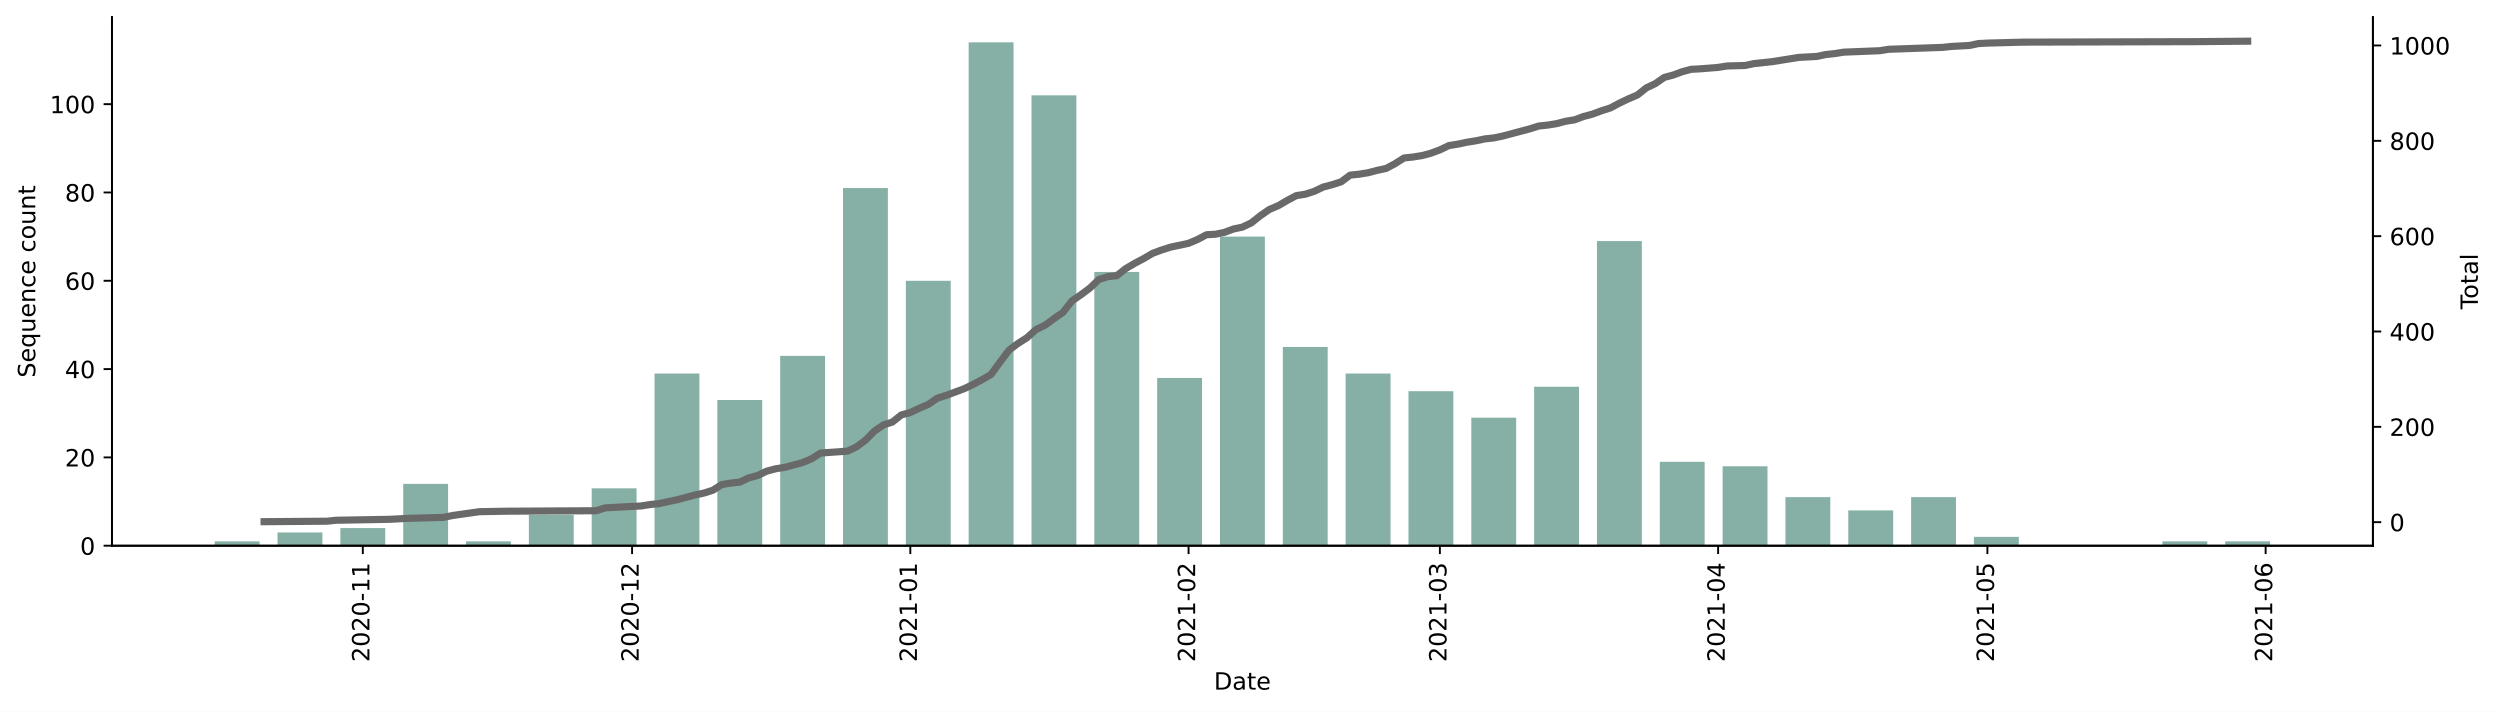
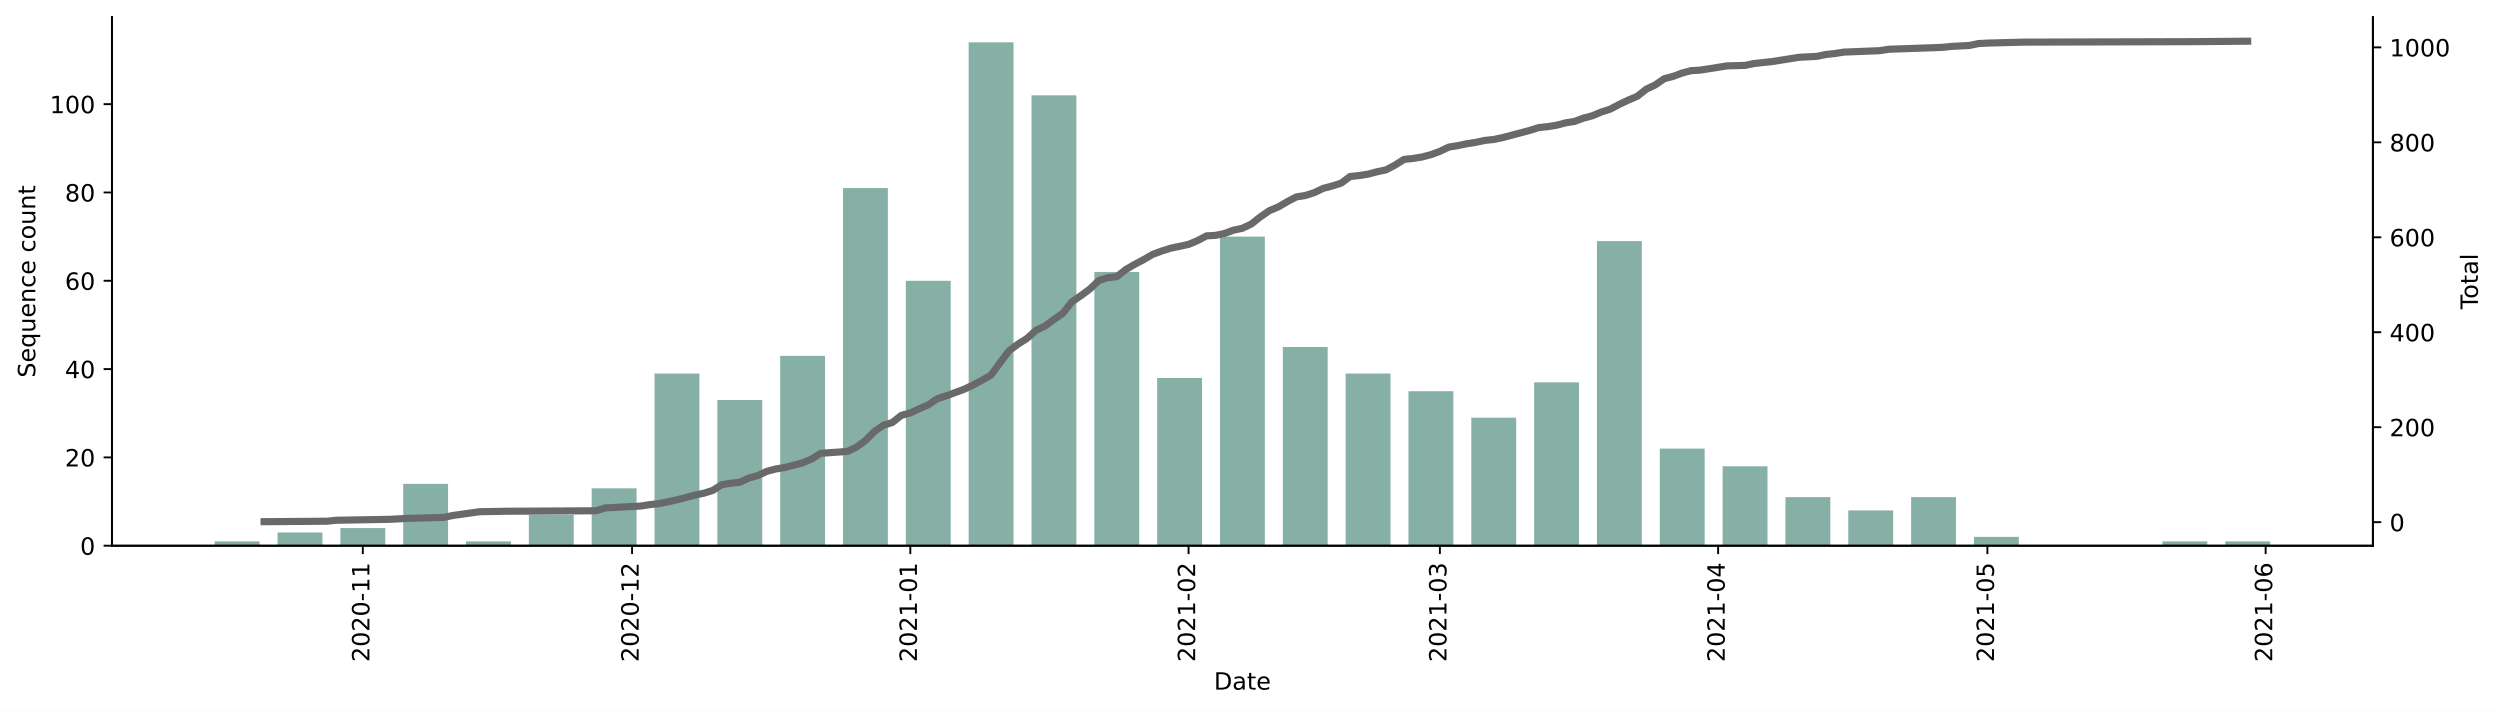
<svg xmlns="http://www.w3.org/2000/svg" xmlns:xlink="http://www.w3.org/1999/xlink" height="298.621pt" version="1.1" viewBox="0 0 1048.894 298.621" width="1048.894pt">
  <defs>
    <style type="text/css">*{stroke-linecap:butt;stroke-linejoin:round;}</style>
  </defs>
  <g id="figure_1">
    <g id="patch_1">
      <path d="M 0 298.621  L 1048.894 298.621  L 1048.894 0  L 0 0  z " style="fill:#ffffff;" />
    </g>
    <g id="axes_1">
      <g id="patch_2">
        <path d="M 46.966 228.96  L 995.566 228.96  L 995.566 7.2  L 46.966 7.2  z " style="fill:#ffffff;" />
      </g>
      <g id="patch_3">
-         <path clip-path="url(#pd1ccf26ae2)" d="M 90.084 228.96  L 108.913 228.96  L 108.913 227.107  L 90.084 227.107  z " style="fill:#86b0a6;" />
+         <path clip-path="url(#pa700c8e353)" d="M 90.084 228.96  L 108.913 228.96  L 108.913 227.107  L 90.084 227.107  z " style="fill:#86b0a6;" />
      </g>
      <g id="patch_4">
-         <path clip-path="url(#pd1ccf26ae2)" d="M 116.444 228.96  L 135.273 228.96  L 135.273 223.402  L 116.444 223.402  z " style="fill:#86b0a6;" />
+         <path clip-path="url(#pa700c8e353)" d="M 116.444 228.96  L 135.273 228.96  L 135.273 223.402  L 116.444 223.402  z " style="fill:#86b0a6;" />
      </g>
      <g id="patch_5">
-         <path clip-path="url(#pd1ccf26ae2)" d="M 142.805 228.96  L 161.634 228.96  L 161.634 221.549  L 142.805 221.549  z " style="fill:#86b0a6;" />
+         <path clip-path="url(#pa700c8e353)" d="M 142.805 228.96  L 161.634 228.96  L 161.634 221.549  L 142.805 221.549  z " style="fill:#86b0a6;" />
      </g>
      <g id="patch_6">
-         <path clip-path="url(#pd1ccf26ae2)" d="M 169.165 228.96  L 187.994 228.96  L 187.994 203.023  L 169.165 203.023  z " style="fill:#86b0a6;" />
+         <path clip-path="url(#pa700c8e353)" d="M 169.165 228.96  L 187.994 228.96  L 187.994 203.023  L 169.165 203.023  z " style="fill:#86b0a6;" />
      </g>
      <g id="patch_7">
-         <path clip-path="url(#pd1ccf26ae2)" d="M 195.526 228.96  L 214.355 228.96  L 214.355 227.107  L 195.526 227.107  z " style="fill:#86b0a6;" />
+         <path clip-path="url(#pa700c8e353)" d="M 195.526 228.96  L 214.355 228.96  L 214.355 227.107  L 195.526 227.107  z " style="fill:#86b0a6;" />
      </g>
      <g id="patch_8">
-         <path clip-path="url(#pd1ccf26ae2)" d="M 221.886 228.96  L 240.715 228.96  L 240.715 215.992  L 221.886 215.992  z " style="fill:#86b0a6;" />
+         <path clip-path="url(#pa700c8e353)" d="M 221.886 228.96  L 240.715 228.96  L 240.715 215.992  L 221.886 215.992  z " style="fill:#86b0a6;" />
      </g>
      <g id="patch_9">
-         <path clip-path="url(#pd1ccf26ae2)" d="M 248.247 228.96  L 267.075 228.96  L 267.075 204.876  L 248.247 204.876  z " style="fill:#86b0a6;" />
+         <path clip-path="url(#pa700c8e353)" d="M 248.247 228.96  L 267.075 228.96  L 267.075 204.876  L 248.247 204.876  z " style="fill:#86b0a6;" />
      </g>
      <g id="patch_10">
-         <path clip-path="url(#pd1ccf26ae2)" d="M 274.607 228.96  L 293.436 228.96  L 293.436 156.707  L 274.607 156.707  z " style="fill:#86b0a6;" />
+         <path clip-path="url(#pa700c8e353)" d="M 274.607 228.96  L 293.436 228.96  L 293.436 156.707  L 274.607 156.707  z " style="fill:#86b0a6;" />
      </g>
      <g id="patch_11">
-         <path clip-path="url(#pd1ccf26ae2)" d="M 300.967 228.96  L 319.796 228.96  L 319.796 167.823  L 300.967 167.823  z " style="fill:#86b0a6;" />
+         <path clip-path="url(#pa700c8e353)" d="M 300.967 228.96  L 319.796 228.96  L 319.796 167.823  L 300.967 167.823  z " style="fill:#86b0a6;" />
      </g>
      <g id="patch_12">
-         <path clip-path="url(#pd1ccf26ae2)" d="M 327.328 228.96  L 346.157 228.96  L 346.157 149.297  L 327.328 149.297  z " style="fill:#86b0a6;" />
+         <path clip-path="url(#pa700c8e353)" d="M 327.328 228.96  L 346.157 228.96  L 346.157 149.297  L 327.328 149.297  z " style="fill:#86b0a6;" />
      </g>
      <g id="patch_13">
-         <path clip-path="url(#pd1ccf26ae2)" d="M 353.688 228.96  L 372.517 228.96  L 372.517 78.897  L 353.688 78.897  z " style="fill:#86b0a6;" />
+         <path clip-path="url(#pa700c8e353)" d="M 353.688 228.96  L 372.517 228.96  L 372.517 78.897  L 353.688 78.897  z " style="fill:#86b0a6;" />
      </g>
      <g id="patch_14">
-         <path clip-path="url(#pd1ccf26ae2)" d="M 380.049 228.96  L 398.878 228.96  L 398.878 117.802  L 380.049 117.802  z " style="fill:#86b0a6;" />
+         <path clip-path="url(#pa700c8e353)" d="M 380.049 228.96  L 398.878 228.96  L 398.878 117.802  L 380.049 117.802  z " style="fill:#86b0a6;" />
      </g>
      <g id="patch_15">
-         <path clip-path="url(#pd1ccf26ae2)" d="M 406.409 228.96  L 425.238 228.96  L 425.238 17.76  L 406.409 17.76  z " style="fill:#86b0a6;" />
+         <path clip-path="url(#pa700c8e353)" d="M 406.409 228.96  L 425.238 228.96  L 425.238 17.76  L 406.409 17.76  z " style="fill:#86b0a6;" />
      </g>
      <g id="patch_16">
-         <path clip-path="url(#pd1ccf26ae2)" d="M 432.77 228.96  L 451.599 228.96  L 451.599 39.992  L 432.77 39.992  z " style="fill:#86b0a6;" />
+         <path clip-path="url(#pa700c8e353)" d="M 432.77 228.96  L 451.599 228.96  L 451.599 39.992  L 432.77 39.992  z " style="fill:#86b0a6;" />
      </g>
      <g id="patch_17">
-         <path clip-path="url(#pd1ccf26ae2)" d="M 459.13 228.96  L 477.959 228.96  L 477.959 114.097  L 459.13 114.097  z " style="fill:#86b0a6;" />
+         <path clip-path="url(#pa700c8e353)" d="M 459.13 228.96  L 477.959 228.96  L 477.959 114.097  L 459.13 114.097  z " style="fill:#86b0a6;" />
      </g>
      <g id="patch_18">
-         <path clip-path="url(#pd1ccf26ae2)" d="M 485.491 228.96  L 504.32 228.96  L 504.32 158.56  L 485.491 158.56  z " style="fill:#86b0a6;" />
+         <path clip-path="url(#pa700c8e353)" d="M 485.491 228.96  L 504.32 228.96  L 504.32 158.56  L 485.491 158.56  z " style="fill:#86b0a6;" />
      </g>
      <g id="patch_19">
-         <path clip-path="url(#pd1ccf26ae2)" d="M 511.851 228.96  L 530.68 228.96  L 530.68 99.276  L 511.851 99.276  z " style="fill:#86b0a6;" />
+         <path clip-path="url(#pa700c8e353)" d="M 511.851 228.96  L 530.68 228.96  L 530.68 99.276  L 511.851 99.276  z " style="fill:#86b0a6;" />
      </g>
      <g id="patch_20">
-         <path clip-path="url(#pd1ccf26ae2)" d="M 538.212 228.96  L 557.041 228.96  L 557.041 145.592  L 538.212 145.592  z " style="fill:#86b0a6;" />
+         <path clip-path="url(#pa700c8e353)" d="M 538.212 228.96  L 557.041 228.96  L 557.041 145.592  L 538.212 145.592  z " style="fill:#86b0a6;" />
      </g>
      <g id="patch_21">
-         <path clip-path="url(#pd1ccf26ae2)" d="M 564.572 228.96  L 583.401 228.96  L 583.401 156.707  L 564.572 156.707  z " style="fill:#86b0a6;" />
+         <path clip-path="url(#pa700c8e353)" d="M 564.572 228.96  L 583.401 228.96  L 583.401 156.707  L 564.572 156.707  z " style="fill:#86b0a6;" />
      </g>
      <g id="patch_22">
-         <path clip-path="url(#pd1ccf26ae2)" d="M 590.933 228.96  L 609.761 228.96  L 609.761 164.118  L 590.933 164.118  z " style="fill:#86b0a6;" />
+         <path clip-path="url(#pa700c8e353)" d="M 590.933 228.96  L 609.761 228.96  L 609.761 164.118  L 590.933 164.118  z " style="fill:#86b0a6;" />
      </g>
      <g id="patch_23">
-         <path clip-path="url(#pd1ccf26ae2)" d="M 617.293 228.96  L 636.122 228.96  L 636.122 175.234  L 617.293 175.234  z " style="fill:#86b0a6;" />
+         <path clip-path="url(#pa700c8e353)" d="M 617.293 228.96  L 636.122 228.96  L 636.122 175.234  L 617.293 175.234  z " style="fill:#86b0a6;" />
      </g>
      <g id="patch_24">
-         <path clip-path="url(#pd1ccf26ae2)" d="M 643.653 228.96  L 662.482 228.96  L 662.482 162.265  L 643.653 162.265  z " style="fill:#86b0a6;" />
+         <path clip-path="url(#pa700c8e353)" d="M 643.653 228.96  L 662.482 228.96  L 662.482 160.413  L 643.653 160.413  z " style="fill:#86b0a6;" />
      </g>
      <g id="patch_25">
-         <path clip-path="url(#pd1ccf26ae2)" d="M 670.014 228.96  L 688.843 228.96  L 688.843 101.128  L 670.014 101.128  z " style="fill:#86b0a6;" />
+         <path clip-path="url(#pa700c8e353)" d="M 670.014 228.96  L 688.843 228.96  L 688.843 101.128  L 670.014 101.128  z " style="fill:#86b0a6;" />
      </g>
      <g id="patch_26">
-         <path clip-path="url(#pd1ccf26ae2)" d="M 696.374 228.96  L 715.203 228.96  L 715.203 193.76  L 696.374 193.76  z " style="fill:#86b0a6;" />
+         <path clip-path="url(#pa700c8e353)" d="M 696.374 228.96  L 715.203 228.96  L 715.203 188.202  L 696.374 188.202  z " style="fill:#86b0a6;" />
      </g>
      <g id="patch_27">
-         <path clip-path="url(#pd1ccf26ae2)" d="M 722.735 228.96  L 741.564 228.96  L 741.564 195.613  L 722.735 195.613  z " style="fill:#86b0a6;" />
+         <path clip-path="url(#pa700c8e353)" d="M 722.735 228.96  L 741.564 228.96  L 741.564 195.613  L 722.735 195.613  z " style="fill:#86b0a6;" />
      </g>
      <g id="patch_28">
-         <path clip-path="url(#pd1ccf26ae2)" d="M 749.095 228.96  L 767.924 228.96  L 767.924 208.581  L 749.095 208.581  z " style="fill:#86b0a6;" />
+         <path clip-path="url(#pa700c8e353)" d="M 749.095 228.96  L 767.924 228.96  L 767.924 208.581  L 749.095 208.581  z " style="fill:#86b0a6;" />
      </g>
      <g id="patch_29">
-         <path clip-path="url(#pd1ccf26ae2)" d="M 775.456 228.96  L 794.285 228.96  L 794.285 214.139  L 775.456 214.139  z " style="fill:#86b0a6;" />
+         <path clip-path="url(#pa700c8e353)" d="M 775.456 228.96  L 794.285 228.96  L 794.285 214.139  L 775.456 214.139  z " style="fill:#86b0a6;" />
      </g>
      <g id="patch_30">
-         <path clip-path="url(#pd1ccf26ae2)" d="M 801.816 228.96  L 820.645 228.96  L 820.645 208.581  L 801.816 208.581  z " style="fill:#86b0a6;" />
+         <path clip-path="url(#pa700c8e353)" d="M 801.816 228.96  L 820.645 228.96  L 820.645 208.581  L 801.816 208.581  z " style="fill:#86b0a6;" />
      </g>
      <g id="patch_31">
-         <path clip-path="url(#pd1ccf26ae2)" d="M 828.177 228.96  L 847.006 228.96  L 847.006 225.255  L 828.177 225.255  z " style="fill:#86b0a6;" />
+         <path clip-path="url(#pa700c8e353)" d="M 828.177 228.96  L 847.006 228.96  L 847.006 225.255  L 828.177 225.255  z " style="fill:#86b0a6;" />
      </g>
      <g id="patch_32">
-         <path clip-path="url(#pd1ccf26ae2)" d="M 907.258 228.96  L 926.087 228.96  L 926.087 227.107  L 907.258 227.107  z " style="fill:#86b0a6;" />
+         <path clip-path="url(#pa700c8e353)" d="M 907.258 228.96  L 926.087 228.96  L 926.087 227.107  L 907.258 227.107  z " style="fill:#86b0a6;" />
      </g>
      <g id="patch_33">
-         <path clip-path="url(#pd1ccf26ae2)" d="M 933.619 228.96  L 952.447 228.96  L 952.447 227.107  L 933.619 227.107  z " style="fill:#86b0a6;" />
+         <path clip-path="url(#pa700c8e353)" d="M 933.619 228.96  L 952.447 228.96  L 952.447 227.107  L 933.619 227.107  z " style="fill:#86b0a6;" />
      </g>
      <g id="matplotlib.axis_1">
        <g id="xtick_1">
          <g id="line2d_1">
            <defs>
-               <path d="M 0 0  L 0 3.5  " id="m8d4bf456c2" style="stroke:#000000;stroke-width:0.8;" />
+               <path d="M 0 0  L 0 3.5  " id="mdb3104e8df" style="stroke:#000000;stroke-width:0.8;" />
            </defs>
            <g>
-               <use style="stroke:#000000;stroke-width:0.8;" x="152.219" xlink:href="#m8d4bf456c2" y="228.96" />
+               <use style="stroke:#000000;stroke-width:0.8;" x="152.219" xlink:href="#mdb3104e8df" y="228.96" />
            </g>
          </g>
          <g id="text_1">
            <g transform="translate(154.9786 277.7428)rotate(-90)scale(0.1 -0.1)">
              <defs>
                <path d="M 19.188 8.297  L 53.609 8.297  L 53.609 0  L 7.328 0  L 7.328 8.297  Q 12.938 14.109 22.625 23.891  Q 32.328 33.688 34.812 36.531  Q 39.547 41.844 41.422 45.531  Q 43.312 49.219 43.312 52.781  Q 43.312 58.594 39.234 62.25  Q 35.156 65.922 28.609 65.922  Q 23.969 65.922 18.812 64.312  Q 13.672 62.703 7.812 59.422  L 7.812 69.391  Q 13.766 71.781 18.938 73  Q 24.125 74.219 28.422 74.219  Q 39.75 74.219 46.484 68.547  Q 53.219 62.891 53.219 53.422  Q 53.219 48.922 51.531 44.891  Q 49.859 40.875 45.406 35.406  Q 44.188 33.984 37.641 27.219  Q 31.109 20.453 19.188 8.297  z " id="DejaVuSans-50" />
                <path d="M 31.781 66.406  Q 24.172 66.406 20.328 58.906  Q 16.5 51.422 16.5 36.375  Q 16.5 21.391 20.328 13.891  Q 24.172 6.391 31.781 6.391  Q 39.453 6.391 43.281 13.891  Q 47.125 21.391 47.125 36.375  Q 47.125 51.422 43.281 58.906  Q 39.453 66.406 31.781 66.406  z M 31.781 74.219  Q 44.047 74.219 50.516 64.516  Q 56.984 54.828 56.984 36.375  Q 56.984 17.969 50.516 8.266  Q 44.047 -1.422 31.781 -1.422  Q 19.531 -1.422 13.062 8.266  Q 6.594 17.969 6.594 36.375  Q 6.594 54.828 13.062 64.516  Q 19.531 74.219 31.781 74.219  z " id="DejaVuSans-48" />
                <path d="M 4.891 31.391  L 31.203 31.391  L 31.203 23.391  L 4.891 23.391  z " id="DejaVuSans-45" />
                <path d="M 12.406 8.297  L 28.516 8.297  L 28.516 63.922  L 10.984 60.406  L 10.984 69.391  L 28.422 72.906  L 38.281 72.906  L 38.281 8.297  L 54.391 8.297  L 54.391 0  L 12.406 0  z " id="DejaVuSans-49" />
              </defs>
              <use xlink:href="#DejaVuSans-50" />
              <use x="63.623" xlink:href="#DejaVuSans-48" />
              <use x="127.246" xlink:href="#DejaVuSans-50" />
              <use x="190.869" xlink:href="#DejaVuSans-48" />
              <use x="254.492" xlink:href="#DejaVuSans-45" />
              <use x="290.576" xlink:href="#DejaVuSans-49" />
              <use x="354.199" xlink:href="#DejaVuSans-49" />
            </g>
          </g>
        </g>
        <g id="xtick_2">
          <g id="line2d_2">
            <g>
-               <use style="stroke:#000000;stroke-width:0.8;" x="265.193" xlink:href="#m8d4bf456c2" y="228.96" />
+               <use style="stroke:#000000;stroke-width:0.8;" x="265.193" xlink:href="#mdb3104e8df" y="228.96" />
            </g>
          </g>
          <g id="text_2">
            <g transform="translate(267.952 277.7428)rotate(-90)scale(0.1 -0.1)">
              <use xlink:href="#DejaVuSans-50" />
              <use x="63.623" xlink:href="#DejaVuSans-48" />
              <use x="127.246" xlink:href="#DejaVuSans-50" />
              <use x="190.869" xlink:href="#DejaVuSans-48" />
              <use x="254.492" xlink:href="#DejaVuSans-45" />
              <use x="290.576" xlink:href="#DejaVuSans-49" />
              <use x="354.199" xlink:href="#DejaVuSans-50" />
            </g>
          </g>
        </g>
        <g id="xtick_3">
          <g id="line2d_3">
            <g>
-               <use style="stroke:#000000;stroke-width:0.8;" x="381.932" xlink:href="#m8d4bf456c2" y="228.96" />
+               <use style="stroke:#000000;stroke-width:0.8;" x="381.932" xlink:href="#mdb3104e8df" y="228.96" />
            </g>
          </g>
          <g id="text_3">
            <g transform="translate(384.6911 277.7428)rotate(-90)scale(0.1 -0.1)">
              <use xlink:href="#DejaVuSans-50" />
              <use x="63.623" xlink:href="#DejaVuSans-48" />
              <use x="127.246" xlink:href="#DejaVuSans-50" />
              <use x="190.869" xlink:href="#DejaVuSans-49" />
              <use x="254.492" xlink:href="#DejaVuSans-45" />
              <use x="290.576" xlink:href="#DejaVuSans-48" />
              <use x="354.199" xlink:href="#DejaVuSans-49" />
            </g>
          </g>
        </g>
        <g id="xtick_4">
          <g id="line2d_4">
            <g>
-               <use style="stroke:#000000;stroke-width:0.8;" x="498.671" xlink:href="#m8d4bf456c2" y="228.96" />
+               <use style="stroke:#000000;stroke-width:0.8;" x="498.671" xlink:href="#mdb3104e8df" y="228.96" />
            </g>
          </g>
          <g id="text_4">
            <g transform="translate(501.4303 277.7428)rotate(-90)scale(0.1 -0.1)">
              <use xlink:href="#DejaVuSans-50" />
              <use x="63.623" xlink:href="#DejaVuSans-48" />
              <use x="127.246" xlink:href="#DejaVuSans-50" />
              <use x="190.869" xlink:href="#DejaVuSans-49" />
              <use x="254.492" xlink:href="#DejaVuSans-45" />
              <use x="290.576" xlink:href="#DejaVuSans-48" />
              <use x="354.199" xlink:href="#DejaVuSans-50" />
            </g>
          </g>
        </g>
        <g id="xtick_5">
          <g id="line2d_5">
            <g>
-               <use style="stroke:#000000;stroke-width:0.8;" x="604.113" xlink:href="#m8d4bf456c2" y="228.96" />
+               <use style="stroke:#000000;stroke-width:0.8;" x="604.113" xlink:href="#mdb3104e8df" y="228.96" />
            </g>
          </g>
          <g id="text_5">
            <g transform="translate(606.8722 277.7428)rotate(-90)scale(0.1 -0.1)">
              <defs>
                <path d="M 40.578 39.312  Q 47.656 37.797 51.625 33  Q 55.609 28.219 55.609 21.188  Q 55.609 10.406 48.188 4.484  Q 40.766 -1.422 27.094 -1.422  Q 22.516 -1.422 17.656 -0.516  Q 12.797 0.391 7.625 2.203  L 7.625 11.719  Q 11.719 9.328 16.594 8.109  Q 21.484 6.891 26.812 6.891  Q 36.078 6.891 40.938 10.547  Q 45.797 14.203 45.797 21.188  Q 45.797 27.641 41.281 31.266  Q 36.766 34.906 28.719 34.906  L 20.219 34.906  L 20.219 43.016  L 29.109 43.016  Q 36.375 43.016 40.234 45.922  Q 44.094 48.828 44.094 54.297  Q 44.094 59.906 40.109 62.906  Q 36.141 65.922 28.719 65.922  Q 24.656 65.922 20.016 65.031  Q 15.375 64.156 9.812 62.312  L 9.812 71.094  Q 15.438 72.656 20.344 73.438  Q 25.25 74.219 29.594 74.219  Q 40.828 74.219 47.359 69.109  Q 53.906 64.016 53.906 55.328  Q 53.906 49.266 50.438 45.094  Q 46.969 40.922 40.578 39.312  z " id="DejaVuSans-51" />
              </defs>
              <use xlink:href="#DejaVuSans-50" />
              <use x="63.623" xlink:href="#DejaVuSans-48" />
              <use x="127.246" xlink:href="#DejaVuSans-50" />
              <use x="190.869" xlink:href="#DejaVuSans-49" />
              <use x="254.492" xlink:href="#DejaVuSans-45" />
              <use x="290.576" xlink:href="#DejaVuSans-48" />
              <use x="354.199" xlink:href="#DejaVuSans-51" />
            </g>
          </g>
        </g>
        <g id="xtick_6">
          <g id="line2d_6">
            <g>
-               <use style="stroke:#000000;stroke-width:0.8;" x="720.852" xlink:href="#m8d4bf456c2" y="228.96" />
+               <use style="stroke:#000000;stroke-width:0.8;" x="720.852" xlink:href="#mdb3104e8df" y="228.96" />
            </g>
          </g>
          <g id="text_6">
            <g transform="translate(723.6113 277.7428)rotate(-90)scale(0.1 -0.1)">
              <defs>
                <path d="M 37.797 64.312  L 12.891 25.391  L 37.797 25.391  z M 35.203 72.906  L 47.609 72.906  L 47.609 25.391  L 58.016 25.391  L 58.016 17.188  L 47.609 17.188  L 47.609 0  L 37.797 0  L 37.797 17.188  L 4.891 17.188  L 4.891 26.703  z " id="DejaVuSans-52" />
              </defs>
              <use xlink:href="#DejaVuSans-50" />
              <use x="63.623" xlink:href="#DejaVuSans-48" />
              <use x="127.246" xlink:href="#DejaVuSans-50" />
              <use x="190.869" xlink:href="#DejaVuSans-49" />
              <use x="254.492" xlink:href="#DejaVuSans-45" />
              <use x="290.576" xlink:href="#DejaVuSans-48" />
              <use x="354.199" xlink:href="#DejaVuSans-52" />
            </g>
          </g>
        </g>
        <g id="xtick_7">
          <g id="line2d_7">
            <g>
-               <use style="stroke:#000000;stroke-width:0.8;" x="833.825" xlink:href="#m8d4bf456c2" y="228.96" />
+               <use style="stroke:#000000;stroke-width:0.8;" x="833.825" xlink:href="#mdb3104e8df" y="228.96" />
            </g>
          </g>
          <g id="text_7">
            <g transform="translate(836.5847 277.7428)rotate(-90)scale(0.1 -0.1)">
              <defs>
                <path d="M 10.797 72.906  L 49.516 72.906  L 49.516 64.594  L 19.828 64.594  L 19.828 46.734  Q 21.969 47.469 24.109 47.828  Q 26.266 48.188 28.422 48.188  Q 40.625 48.188 47.75 41.5  Q 54.891 34.812 54.891 23.391  Q 54.891 11.625 47.562 5.094  Q 40.234 -1.422 26.906 -1.422  Q 22.312 -1.422 17.547 -0.641  Q 12.797 0.141 7.719 1.703  L 7.719 11.625  Q 12.109 9.234 16.797 8.062  Q 21.484 6.891 26.703 6.891  Q 35.156 6.891 40.078 11.328  Q 45.016 15.766 45.016 23.391  Q 45.016 31 40.078 35.438  Q 35.156 39.891 26.703 39.891  Q 22.75 39.891 18.812 39.016  Q 14.891 38.141 10.797 36.281  z " id="DejaVuSans-53" />
              </defs>
              <use xlink:href="#DejaVuSans-50" />
              <use x="63.623" xlink:href="#DejaVuSans-48" />
              <use x="127.246" xlink:href="#DejaVuSans-50" />
              <use x="190.869" xlink:href="#DejaVuSans-49" />
              <use x="254.492" xlink:href="#DejaVuSans-45" />
              <use x="290.576" xlink:href="#DejaVuSans-48" />
              <use x="354.199" xlink:href="#DejaVuSans-53" />
            </g>
          </g>
        </g>
        <g id="xtick_8">
          <g id="line2d_8">
            <g>
-               <use style="stroke:#000000;stroke-width:0.8;" x="950.565" xlink:href="#m8d4bf456c2" y="228.96" />
+               <use style="stroke:#000000;stroke-width:0.8;" x="950.565" xlink:href="#mdb3104e8df" y="228.96" />
            </g>
          </g>
          <g id="text_8">
            <g transform="translate(953.3239 277.7428)rotate(-90)scale(0.1 -0.1)">
              <defs>
                <path d="M 33.016 40.375  Q 26.375 40.375 22.484 35.828  Q 18.609 31.297 18.609 23.391  Q 18.609 15.531 22.484 10.953  Q 26.375 6.391 33.016 6.391  Q 39.656 6.391 43.531 10.953  Q 47.406 15.531 47.406 23.391  Q 47.406 31.297 43.531 35.828  Q 39.656 40.375 33.016 40.375  z M 52.594 71.297  L 52.594 62.312  Q 48.875 64.062 45.094 64.984  Q 41.312 65.922 37.594 65.922  Q 27.828 65.922 22.672 59.328  Q 17.531 52.734 16.797 39.406  Q 19.672 43.656 24.016 45.922  Q 28.375 48.188 33.594 48.188  Q 44.578 48.188 50.953 41.516  Q 57.328 34.859 57.328 23.391  Q 57.328 12.156 50.688 5.359  Q 44.047 -1.422 33.016 -1.422  Q 20.359 -1.422 13.672 8.266  Q 6.984 17.969 6.984 36.375  Q 6.984 53.656 15.188 63.938  Q 23.391 74.219 37.203 74.219  Q 40.922 74.219 44.703 73.484  Q 48.484 72.75 52.594 71.297  z " id="DejaVuSans-54" />
              </defs>
              <use xlink:href="#DejaVuSans-50" />
              <use x="63.623" xlink:href="#DejaVuSans-48" />
              <use x="127.246" xlink:href="#DejaVuSans-50" />
              <use x="190.869" xlink:href="#DejaVuSans-49" />
              <use x="254.492" xlink:href="#DejaVuSans-45" />
              <use x="290.576" xlink:href="#DejaVuSans-48" />
              <use x="354.199" xlink:href="#DejaVuSans-54" />
            </g>
          </g>
        </g>
        <g id="text_9">
          <g transform="translate(509.3148 289.3413)scale(0.1 -0.1)">
            <defs>
              <path d="M 19.672 64.797  L 19.672 8.109  L 31.594 8.109  Q 46.688 8.109 53.688 14.938  Q 60.688 21.781 60.688 36.531  Q 60.688 51.172 53.688 57.984  Q 46.688 64.797 31.594 64.797  z M 9.812 72.906  L 30.078 72.906  Q 51.266 72.906 61.172 64.094  Q 71.094 55.281 71.094 36.531  Q 71.094 17.672 61.125 8.828  Q 51.172 0 30.078 0  L 9.812 0  z " id="DejaVuSans-68" />
              <path d="M 34.281 27.484  Q 23.391 27.484 19.188 25  Q 14.984 22.516 14.984 16.5  Q 14.984 11.719 18.141 8.906  Q 21.297 6.109 26.703 6.109  Q 34.188 6.109 38.703 11.406  Q 43.219 16.703 43.219 25.484  L 43.219 27.484  z M 52.203 31.203  L 52.203 0  L 43.219 0  L 43.219 8.297  Q 40.141 3.328 35.547 0.953  Q 30.953 -1.422 24.312 -1.422  Q 15.922 -1.422 10.953 3.297  Q 6 8.016 6 15.922  Q 6 25.141 12.172 29.828  Q 18.359 34.516 30.609 34.516  L 43.219 34.516  L 43.219 35.406  Q 43.219 41.609 39.141 45  Q 35.062 48.391 27.688 48.391  Q 23 48.391 18.547 47.266  Q 14.109 46.141 10.016 43.891  L 10.016 52.203  Q 14.938 54.109 19.578 55.047  Q 24.219 56 28.609 56  Q 40.484 56 46.344 49.844  Q 52.203 43.703 52.203 31.203  z " id="DejaVuSans-97" />
              <path d="M 18.312 70.219  L 18.312 54.688  L 36.812 54.688  L 36.812 47.703  L 18.312 47.703  L 18.312 18.016  Q 18.312 11.328 20.141 9.422  Q 21.969 7.516 27.594 7.516  L 36.812 7.516  L 36.812 0  L 27.594 0  Q 17.188 0 13.234 3.875  Q 9.281 7.766 9.281 18.016  L 9.281 47.703  L 2.688 47.703  L 2.688 54.688  L 9.281 54.688  L 9.281 70.219  z " id="DejaVuSans-116" />
              <path d="M 56.203 29.594  L 56.203 25.203  L 14.891 25.203  Q 15.484 15.922 20.484 11.062  Q 25.484 6.203 34.422 6.203  Q 39.594 6.203 44.453 7.469  Q 49.312 8.734 54.109 11.281  L 54.109 2.781  Q 49.266 0.734 44.188 -0.344  Q 39.109 -1.422 33.891 -1.422  Q 20.797 -1.422 13.156 6.188  Q 5.516 13.812 5.516 26.812  Q 5.516 40.234 12.766 48.109  Q 20.016 56 32.328 56  Q 43.359 56 49.781 48.891  Q 56.203 41.797 56.203 29.594  z M 47.219 32.234  Q 47.125 39.594 43.094 43.984  Q 39.062 48.391 32.422 48.391  Q 24.906 48.391 20.391 44.141  Q 15.875 39.891 15.188 32.172  z " id="DejaVuSans-101" />
            </defs>
            <use xlink:href="#DejaVuSans-68" />
            <use x="77.002" xlink:href="#DejaVuSans-97" />
            <use x="138.281" xlink:href="#DejaVuSans-116" />
            <use x="177.49" xlink:href="#DejaVuSans-101" />
          </g>
        </g>
      </g>
      <g id="matplotlib.axis_2">
        <g id="ytick_1">
          <g id="line2d_9">
            <defs>
-               <path d="M 0 0  L -3.5 0  " id="m67e946f7ef" style="stroke:#000000;stroke-width:0.8;" />
+               <path d="M 0 0  L -3.5 0  " id="m571b3588fa" style="stroke:#000000;stroke-width:0.8;" />
            </defs>
            <g>
-               <use style="stroke:#000000;stroke-width:0.8;" x="46.966" xlink:href="#m67e946f7ef" y="228.96" />
+               <use style="stroke:#000000;stroke-width:0.8;" x="46.966" xlink:href="#m571b3588fa" y="228.96" />
            </g>
          </g>
          <g id="text_10">
            <g transform="translate(33.60312 232.7592)scale(0.1 -0.1)">
              <use xlink:href="#DejaVuSans-48" />
            </g>
          </g>
        </g>
        <g id="ytick_2">
          <g id="line2d_10">
            <g>
-               <use style="stroke:#000000;stroke-width:0.8;" x="46.966" xlink:href="#m67e946f7ef" y="191.907" />
+               <use style="stroke:#000000;stroke-width:0.8;" x="46.966" xlink:href="#m571b3588fa" y="191.907" />
            </g>
          </g>
          <g id="text_11">
            <g transform="translate(27.24063 195.7066)scale(0.1 -0.1)">
              <use xlink:href="#DejaVuSans-50" />
              <use x="63.623" xlink:href="#DejaVuSans-48" />
            </g>
          </g>
        </g>
        <g id="ytick_3">
          <g id="line2d_11">
            <g>
-               <use style="stroke:#000000;stroke-width:0.8;" x="46.966" xlink:href="#m67e946f7ef" y="154.855" />
+               <use style="stroke:#000000;stroke-width:0.8;" x="46.966" xlink:href="#m571b3588fa" y="154.855" />
            </g>
          </g>
          <g id="text_12">
            <g transform="translate(27.24063 158.654)scale(0.1 -0.1)">
              <use xlink:href="#DejaVuSans-52" />
              <use x="63.623" xlink:href="#DejaVuSans-48" />
            </g>
          </g>
        </g>
        <g id="ytick_4">
          <g id="line2d_12">
            <g>
-               <use style="stroke:#000000;stroke-width:0.8;" x="46.966" xlink:href="#m67e946f7ef" y="117.802" />
+               <use style="stroke:#000000;stroke-width:0.8;" x="46.966" xlink:href="#m571b3588fa" y="117.802" />
            </g>
          </g>
          <g id="text_13">
            <g transform="translate(27.24063 121.6013)scale(0.1 -0.1)">
              <use xlink:href="#DejaVuSans-54" />
              <use x="63.623" xlink:href="#DejaVuSans-48" />
            </g>
          </g>
        </g>
        <g id="ytick_5">
          <g id="line2d_13">
            <g>
-               <use style="stroke:#000000;stroke-width:0.8;" x="46.966" xlink:href="#m67e946f7ef" y="80.749" />
+               <use style="stroke:#000000;stroke-width:0.8;" x="46.966" xlink:href="#m571b3588fa" y="80.749" />
            </g>
          </g>
          <g id="text_14">
            <g transform="translate(27.24063 84.54869)scale(0.1 -0.1)">
              <defs>
                <path d="M 31.781 34.625  Q 24.75 34.625 20.719 30.859  Q 16.703 27.094 16.703 20.516  Q 16.703 13.922 20.719 10.156  Q 24.75 6.391 31.781 6.391  Q 38.812 6.391 42.859 10.172  Q 46.922 13.969 46.922 20.516  Q 46.922 27.094 42.891 30.859  Q 38.875 34.625 31.781 34.625  z M 21.922 38.812  Q 15.578 40.375 12.031 44.719  Q 8.5 49.078 8.5 55.328  Q 8.5 64.062 14.719 69.141  Q 20.953 74.219 31.781 74.219  Q 42.672 74.219 48.875 69.141  Q 55.078 64.062 55.078 55.328  Q 55.078 49.078 51.531 44.719  Q 48 40.375 41.703 38.812  Q 48.828 37.156 52.797 32.312  Q 56.781 27.484 56.781 20.516  Q 56.781 9.906 50.312 4.234  Q 43.844 -1.422 31.781 -1.422  Q 19.734 -1.422 13.25 4.234  Q 6.781 9.906 6.781 20.516  Q 6.781 27.484 10.781 32.312  Q 14.797 37.156 21.922 38.812  z M 18.312 54.391  Q 18.312 48.734 21.844 45.562  Q 25.391 42.391 31.781 42.391  Q 38.141 42.391 41.719 45.562  Q 45.312 48.734 45.312 54.391  Q 45.312 60.062 41.719 63.234  Q 38.141 66.406 31.781 66.406  Q 25.391 66.406 21.844 63.234  Q 18.312 60.062 18.312 54.391  z " id="DejaVuSans-56" />
              </defs>
              <use xlink:href="#DejaVuSans-56" />
              <use x="63.623" xlink:href="#DejaVuSans-48" />
            </g>
          </g>
        </g>
        <g id="ytick_6">
          <g id="line2d_14">
            <g>
-               <use style="stroke:#000000;stroke-width:0.8;" x="46.966" xlink:href="#m67e946f7ef" y="43.697" />
+               <use style="stroke:#000000;stroke-width:0.8;" x="46.966" xlink:href="#m571b3588fa" y="43.697" />
            </g>
          </g>
          <g id="text_15">
            <g transform="translate(20.87813 47.49606)scale(0.1 -0.1)">
              <use xlink:href="#DejaVuSans-49" />
              <use x="63.623" xlink:href="#DejaVuSans-48" />
              <use x="127.246" xlink:href="#DejaVuSans-48" />
            </g>
          </g>
        </g>
        <g id="text_16">
          <g transform="translate(14.79844 158.4402)rotate(-90)scale(0.1 -0.1)">
            <defs>
              <path d="M 53.516 70.516  L 53.516 60.891  Q 47.906 63.578 42.922 64.891  Q 37.938 66.219 33.297 66.219  Q 25.25 66.219 20.875 63.094  Q 16.5 59.969 16.5 54.203  Q 16.5 49.359 19.406 46.891  Q 22.312 44.438 30.422 42.922  L 36.375 41.703  Q 47.406 39.594 52.656 34.297  Q 57.906 29 57.906 20.125  Q 57.906 9.516 50.797 4.047  Q 43.703 -1.422 29.984 -1.422  Q 24.812 -1.422 18.969 -0.25  Q 13.141 0.922 6.891 3.219  L 6.891 13.375  Q 12.891 10.016 18.656 8.297  Q 24.422 6.594 29.984 6.594  Q 38.422 6.594 43.016 9.906  Q 47.609 13.234 47.609 19.391  Q 47.609 24.75 44.312 27.781  Q 41.016 30.812 33.5 32.328  L 27.484 33.5  Q 16.453 35.688 11.516 40.375  Q 6.594 45.062 6.594 53.422  Q 6.594 63.094 13.406 68.656  Q 20.219 74.219 32.172 74.219  Q 37.312 74.219 42.625 73.281  Q 47.953 72.359 53.516 70.516  z " id="DejaVuSans-83" />
              <path d="M 14.797 27.297  Q 14.797 17.391 18.875 11.75  Q 22.953 6.109 30.078 6.109  Q 37.203 6.109 41.297 11.75  Q 45.406 17.391 45.406 27.297  Q 45.406 37.203 41.297 42.844  Q 37.203 48.484 30.078 48.484  Q 22.953 48.484 18.875 42.844  Q 14.797 37.203 14.797 27.297  z M 45.406 8.203  Q 42.578 3.328 38.25 0.953  Q 33.938 -1.422 27.875 -1.422  Q 17.969 -1.422 11.734 6.484  Q 5.516 14.406 5.516 27.297  Q 5.516 40.188 11.734 48.094  Q 17.969 56 27.875 56  Q 33.938 56 38.25 53.625  Q 42.578 51.266 45.406 46.391  L 45.406 54.688  L 54.391 54.688  L 54.391 -20.797  L 45.406 -20.797  z " id="DejaVuSans-113" />
              <path d="M 8.5 21.578  L 8.5 54.688  L 17.484 54.688  L 17.484 21.922  Q 17.484 14.156 20.5 10.266  Q 23.531 6.391 29.594 6.391  Q 36.859 6.391 41.078 11.031  Q 45.312 15.672 45.312 23.688  L 45.312 54.688  L 54.297 54.688  L 54.297 0  L 45.312 0  L 45.312 8.406  Q 42.047 3.422 37.719 1  Q 33.406 -1.422 27.688 -1.422  Q 18.266 -1.422 13.375 4.438  Q 8.5 10.297 8.5 21.578  z M 31.109 56  z " id="DejaVuSans-117" />
              <path d="M 54.891 33.016  L 54.891 0  L 45.906 0  L 45.906 32.719  Q 45.906 40.484 42.875 44.328  Q 39.844 48.188 33.797 48.188  Q 26.516 48.188 22.312 43.547  Q 18.109 38.922 18.109 30.906  L 18.109 0  L 9.078 0  L 9.078 54.688  L 18.109 54.688  L 18.109 46.188  Q 21.344 51.125 25.703 53.562  Q 30.078 56 35.797 56  Q 45.219 56 50.047 50.172  Q 54.891 44.344 54.891 33.016  z " id="DejaVuSans-110" />
              <path d="M 48.781 52.594  L 48.781 44.188  Q 44.969 46.297 41.141 47.344  Q 37.312 48.391 33.406 48.391  Q 24.656 48.391 19.812 42.844  Q 14.984 37.312 14.984 27.297  Q 14.984 17.281 19.812 11.734  Q 24.656 6.203 33.406 6.203  Q 37.312 6.203 41.141 7.25  Q 44.969 8.297 48.781 10.406  L 48.781 2.094  Q 45.016 0.344 40.984 -0.531  Q 36.969 -1.422 32.422 -1.422  Q 20.062 -1.422 12.781 6.344  Q 5.516 14.109 5.516 27.297  Q 5.516 40.672 12.859 48.328  Q 20.219 56 33.016 56  Q 37.156 56 41.109 55.141  Q 45.062 54.297 48.781 52.594  z " id="DejaVuSans-99" />
              <path id="DejaVuSans-32" />
              <path d="M 30.609 48.391  Q 23.391 48.391 19.188 42.75  Q 14.984 37.109 14.984 27.297  Q 14.984 17.484 19.156 11.844  Q 23.344 6.203 30.609 6.203  Q 37.797 6.203 41.984 11.859  Q 46.188 17.531 46.188 27.297  Q 46.188 37.016 41.984 42.703  Q 37.797 48.391 30.609 48.391  z M 30.609 56  Q 42.328 56 49.016 48.375  Q 55.719 40.766 55.719 27.297  Q 55.719 13.875 49.016 6.219  Q 42.328 -1.422 30.609 -1.422  Q 18.844 -1.422 12.172 6.219  Q 5.516 13.875 5.516 27.297  Q 5.516 40.766 12.172 48.375  Q 18.844 56 30.609 56  z " id="DejaVuSans-111" />
            </defs>
            <use xlink:href="#DejaVuSans-83" />
            <use x="63.477" xlink:href="#DejaVuSans-101" />
            <use x="125" xlink:href="#DejaVuSans-113" />
            <use x="188.477" xlink:href="#DejaVuSans-117" />
            <use x="251.855" xlink:href="#DejaVuSans-101" />
            <use x="313.379" xlink:href="#DejaVuSans-110" />
            <use x="376.758" xlink:href="#DejaVuSans-99" />
            <use x="431.738" xlink:href="#DejaVuSans-101" />
            <use x="493.262" xlink:href="#DejaVuSans-32" />
            <use x="525.049" xlink:href="#DejaVuSans-99" />
            <use x="580.029" xlink:href="#DejaVuSans-111" />
            <use x="641.211" xlink:href="#DejaVuSans-117" />
            <use x="704.59" xlink:href="#DejaVuSans-110" />
            <use x="767.969" xlink:href="#DejaVuSans-116" />
          </g>
        </g>
      </g>
      <g id="patch_34">
        <path d="M 46.966 228.96  L 46.966 7.2  " style="fill:none;stroke:#000000;stroke-linecap:square;stroke-linejoin:miter;stroke-width:0.8;" />
      </g>
      <g id="patch_35">
        <path d="M 995.566 228.96  L 995.566 7.2  " style="fill:none;stroke:#000000;stroke-linecap:square;stroke-linejoin:miter;stroke-width:0.8;" />
      </g>
      <g id="patch_36">
        <path d="M 46.966 228.96  L 995.566 228.96  " style="fill:none;stroke:#000000;stroke-linecap:square;stroke-linejoin:miter;stroke-width:0.8;" />
      </g>
    </g>
    <g id="axes_2">
      <g id="matplotlib.axis_3">
        <g id="ytick_7">
          <g id="line2d_15">
            <defs>
-               <path d="M 0 0  L 3.5 0  " id="m8a833a5a3b" style="stroke:#000000;stroke-width:0.8;" />
+               <path d="M 0 0  L 3.5 0  " id="mb88664314b" style="stroke:#000000;stroke-width:0.8;" />
            </defs>
            <g>
-               <use style="stroke:#000000;stroke-width:0.8;" x="995.566" xlink:href="#m8a833a5a3b" y="219.08" />
+               <use style="stroke:#000000;stroke-width:0.8;" x="995.566" xlink:href="#mb88664314b" y="219.079" />
            </g>
          </g>
          <g id="text_17">
-             <g transform="translate(1002.566 222.8792)scale(0.1 -0.1)">
+             <g transform="translate(1002.566 222.8784)scale(0.1 -0.1)">
              <use xlink:href="#DejaVuSans-48" />
            </g>
          </g>
        </g>
        <g id="ytick_8">
          <g id="line2d_16">
            <g>
-               <use style="stroke:#000000;stroke-width:0.8;" x="995.566" xlink:href="#m8a833a5a3b" y="179.08" />
+               <use style="stroke:#000000;stroke-width:0.8;" x="995.566" xlink:href="#mb88664314b" y="179.237" />
            </g>
          </g>
          <g id="text_18">
-             <g transform="translate(1002.566 182.8792)scale(0.1 -0.1)">
+             <g transform="translate(1002.566 183.0365)scale(0.1 -0.1)">
              <use xlink:href="#DejaVuSans-50" />
              <use x="63.623" xlink:href="#DejaVuSans-48" />
              <use x="127.246" xlink:href="#DejaVuSans-48" />
            </g>
          </g>
        </g>
        <g id="ytick_9">
          <g id="line2d_17">
            <g>
-               <use style="stroke:#000000;stroke-width:0.8;" x="995.566" xlink:href="#m8a833a5a3b" y="139.08" />
+               <use style="stroke:#000000;stroke-width:0.8;" x="995.566" xlink:href="#mb88664314b" y="139.395" />
            </g>
          </g>
          <g id="text_19">
-             <g transform="translate(1002.566 142.8792)scale(0.1 -0.1)">
+             <g transform="translate(1002.566 143.1946)scale(0.1 -0.1)">
              <use xlink:href="#DejaVuSans-52" />
              <use x="63.623" xlink:href="#DejaVuSans-48" />
              <use x="127.246" xlink:href="#DejaVuSans-48" />
            </g>
          </g>
        </g>
        <g id="ytick_10">
          <g id="line2d_18">
            <g>
-               <use style="stroke:#000000;stroke-width:0.8;" x="995.566" xlink:href="#m8a833a5a3b" y="99.08" />
+               <use style="stroke:#000000;stroke-width:0.8;" x="995.566" xlink:href="#mb88664314b" y="99.554" />
            </g>
          </g>
          <g id="text_20">
-             <g transform="translate(1002.566 102.8792)scale(0.1 -0.1)">
+             <g transform="translate(1002.566 103.3527)scale(0.1 -0.1)">
              <use xlink:href="#DejaVuSans-54" />
              <use x="63.623" xlink:href="#DejaVuSans-48" />
              <use x="127.246" xlink:href="#DejaVuSans-48" />
            </g>
          </g>
        </g>
        <g id="ytick_11">
          <g id="line2d_19">
            <g>
-               <use style="stroke:#000000;stroke-width:0.8;" x="995.566" xlink:href="#m8a833a5a3b" y="59.08" />
+               <use style="stroke:#000000;stroke-width:0.8;" x="995.566" xlink:href="#mb88664314b" y="59.712" />
            </g>
          </g>
          <g id="text_21">
-             <g transform="translate(1002.566 62.87922)scale(0.1 -0.1)">
+             <g transform="translate(1002.566 63.51084)scale(0.1 -0.1)">
              <use xlink:href="#DejaVuSans-56" />
              <use x="63.623" xlink:href="#DejaVuSans-48" />
              <use x="127.246" xlink:href="#DejaVuSans-48" />
            </g>
          </g>
        </g>
        <g id="ytick_12">
          <g id="line2d_20">
            <g>
-               <use style="stroke:#000000;stroke-width:0.8;" x="995.566" xlink:href="#m8a833a5a3b" y="19.08" />
+               <use style="stroke:#000000;stroke-width:0.8;" x="995.566" xlink:href="#mb88664314b" y="19.87" />
            </g>
          </g>
          <g id="text_22">
-             <g transform="translate(1002.566 22.87922)scale(0.1 -0.1)">
+             <g transform="translate(1002.566 23.66894)scale(0.1 -0.1)">
              <use xlink:href="#DejaVuSans-49" />
              <use x="63.623" xlink:href="#DejaVuSans-48" />
              <use x="127.246" xlink:href="#DejaVuSans-48" />
              <use x="190.869" xlink:href="#DejaVuSans-48" />
            </g>
          </g>
        </g>
        <g id="text_23">
          <g transform="translate(1039.614 129.7566)rotate(-90)scale(0.1 -0.1)">
            <defs>
              <path d="M -0.297 72.906  L 61.375 72.906  L 61.375 64.594  L 35.5 64.594  L 35.5 0  L 25.594 0  L 25.594 64.594  L -0.297 64.594  z " id="DejaVuSans-84" />
              <path d="M 9.422 75.984  L 18.406 75.984  L 18.406 0  L 9.422 0  z " id="DejaVuSans-108" />
            </defs>
            <use xlink:href="#DejaVuSans-84" />
            <use x="44.084" xlink:href="#DejaVuSans-111" />
            <use x="105.266" xlink:href="#DejaVuSans-116" />
            <use x="144.475" xlink:href="#DejaVuSans-97" />
            <use x="205.754" xlink:href="#DejaVuSans-108" />
          </g>
        </g>
      </g>
      <g id="line2d_21">
-         <path clip-path="url(#pd1ccf26ae2)" d="M 110.796 218.88  L 137.156 218.68  L 140.922 218.28  L 163.517 217.88  L 171.048 217.48  L 186.111 217.08  L 189.877 216.28  L 201.174 214.68  L 212.472 214.48  L 250.129 214.28  L 253.895 213.08  L 268.958 212.28  L 272.724 211.68  L 276.49 211.28  L 284.021 209.68  L 291.553 207.68  L 295.319 206.88  L 299.085 205.68  L 302.85 203.28  L 306.616 202.68  L 310.382 202.28  L 314.148 200.48  L 317.914 199.48  L 321.679 197.68  L 325.445 196.68  L 329.211 196.08  L 336.742 194.08  L 340.508 192.48  L 344.274 190.08  L 355.571 189.28  L 359.337 187.48  L 363.103 184.68  L 366.869 180.88  L 370.634 178.28  L 374.4 177.08  L 378.166 174.08  L 381.932 173.08  L 385.698 171.28  L 389.463 169.68  L 393.229 167.08  L 396.995 165.88  L 404.526 163.08  L 408.292 161.28  L 412.058 159.28  L 415.824 157.08  L 419.59 151.88  L 423.355 146.88  L 427.121 144.08  L 430.887 141.68  L 434.653 138.28  L 438.418 136.48  L 442.184 133.68  L 445.95 131.08  L 449.716 126.28  L 453.482 123.68  L 457.247 120.88  L 461.013 117.28  L 464.779 116.08  L 468.545 115.68  L 472.31 112.68  L 476.076 110.48  L 479.842 108.48  L 483.608 106.28  L 487.374 104.88  L 491.139 103.68  L 498.671 102.08  L 502.437 100.48  L 506.203 98.48  L 509.968 98.28  L 513.734 97.48  L 517.5 96.08  L 521.266 95.28  L 525.031 93.48  L 528.797 90.48  L 532.563 87.88  L 536.329 86.28  L 540.095 84.08  L 543.86 82.08  L 547.626 81.48  L 551.392 80.28  L 555.158 78.48  L 558.923 77.48  L 562.689 76.28  L 566.455 73.48  L 570.221 73.08  L 573.987 72.48  L 577.752 71.48  L 581.518 70.68  L 585.284 68.68  L 589.05 66.28  L 592.815 65.88  L 596.581 65.28  L 600.347 64.28  L 604.113 62.88  L 607.879 61.08  L 611.644 60.48  L 615.41 59.68  L 619.176 59.08  L 622.942 58.28  L 626.707 57.88  L 630.473 57.08  L 641.771 54.08  L 645.536 52.88  L 649.302 52.48  L 653.068 51.88  L 656.834 50.88  L 660.599 50.28  L 664.365 48.88  L 668.131 47.88  L 671.897 46.48  L 675.663 45.28  L 679.428 43.28  L 683.194 41.48  L 686.96 39.88  L 690.726 36.88  L 694.492 35.08  L 698.257 32.48  L 702.023 31.48  L 705.789 30.08  L 709.555 29.08  L 713.32 28.88  L 720.852 28.28  L 724.618 27.68  L 732.149 27.48  L 735.915 26.68  L 743.447 25.88  L 754.744 24.08  L 762.276 23.68  L 766.041 22.88  L 769.807 22.48  L 773.573 21.88  L 788.636 21.28  L 792.402 20.68  L 803.699 20.28  L 814.996 19.88  L 818.762 19.48  L 826.294 19.08  L 830.06 18.28  L 833.825 18.08  L 848.888 17.68  L 920.438 17.48  L 943.033 17.28  L 943.033 17.28  " style="fill:none;stroke:#696969;stroke-linecap:square;stroke-width:3;" />
+         <path clip-path="url(#pa700c8e353)" d="M 110.796 218.88  L 137.156 218.681  L 140.922 218.282  L 163.517 217.884  L 171.048 217.486  L 186.111 217.087  L 189.877 216.29  L 201.174 214.697  L 212.472 214.497  L 250.129 214.298  L 253.895 213.103  L 268.958 212.306  L 272.724 211.708  L 276.49 211.31  L 284.021 209.716  L 291.553 207.724  L 295.319 206.927  L 299.085 205.732  L 302.85 203.342  L 306.616 202.744  L 310.382 202.346  L 314.148 200.553  L 317.914 199.557  L 321.679 197.764  L 325.445 196.768  L 329.211 196.17  L 336.742 194.178  L 340.508 192.584  L 344.274 190.194  L 355.571 189.397  L 359.337 187.604  L 363.103 184.815  L 366.869 181.03  L 370.634 178.44  L 374.4 177.245  L 378.166 174.257  L 381.932 173.261  L 385.698 171.468  L 389.463 169.874  L 393.229 167.285  L 396.995 166.089  L 404.526 163.301  L 408.292 161.508  L 412.058 159.516  L 415.824 157.324  L 419.59 152.145  L 423.355 147.165  L 427.121 144.376  L 430.887 141.985  L 434.653 138.599  L 438.418 136.806  L 442.184 134.017  L 445.95 131.427  L 449.716 126.646  L 453.482 124.056  L 457.247 121.267  L 461.013 117.682  L 464.779 116.486  L 468.545 116.088  L 472.31 113.1  L 476.076 110.908  L 479.842 108.916  L 483.608 106.725  L 487.374 105.331  L 491.139 104.135  L 498.671 102.542  L 502.437 100.948  L 506.203 98.956  L 509.968 98.757  L 513.734 97.96  L 517.5 96.565  L 521.266 95.769  L 525.031 93.976  L 528.797 90.988  L 532.563 88.398  L 536.329 86.804  L 540.095 84.613  L 543.86 82.621  L 547.626 82.023  L 551.392 80.828  L 555.158 79.035  L 558.923 78.039  L 562.689 76.844  L 566.455 74.055  L 570.221 73.656  L 573.987 73.059  L 577.752 72.063  L 581.518 71.266  L 585.284 69.274  L 589.05 66.883  L 592.815 66.485  L 596.581 65.887  L 600.347 64.891  L 604.113 63.497  L 607.879 61.704  L 611.644 61.106  L 615.41 60.309  L 619.176 59.712  L 622.942 58.915  L 626.707 58.516  L 630.473 57.72  L 641.771 54.731  L 645.536 53.536  L 649.302 53.138  L 653.068 52.54  L 656.834 51.544  L 660.599 50.946  L 664.365 49.552  L 668.131 48.556  L 671.897 46.962  L 675.663 45.767  L 679.428 43.775  L 683.194 41.982  L 686.96 40.388  L 690.726 37.4  L 694.492 35.607  L 698.257 33.018  L 702.023 32.022  L 705.789 30.627  L 709.555 29.631  L 713.32 29.432  L 724.618 27.639  L 732.149 27.44  L 735.915 26.643  L 743.447 25.846  L 754.744 24.053  L 762.276 23.655  L 766.041 22.858  L 769.807 22.459  L 773.573 21.862  L 788.636 21.264  L 792.402 20.667  L 803.699 20.268  L 814.996 19.87  L 818.762 19.471  L 826.294 19.073  L 830.06 18.276  L 833.825 18.077  L 848.888 17.678  L 920.438 17.479  L 943.033 17.28  L 943.033 17.28  " style="fill:none;stroke:#696969;stroke-linecap:square;stroke-width:3;" />
      </g>
      <g id="patch_37">
        <path d="M 46.966 228.96  L 46.966 7.2  " style="fill:none;stroke:#000000;stroke-linecap:square;stroke-linejoin:miter;stroke-width:0.8;" />
      </g>
      <g id="patch_38">
        <path d="M 995.566 228.96  L 995.566 7.2  " style="fill:none;stroke:#000000;stroke-linecap:square;stroke-linejoin:miter;stroke-width:0.8;" />
      </g>
      <g id="patch_39">
        <path d="M 46.966 228.96  L 995.566 228.96  " style="fill:none;stroke:#000000;stroke-linecap:square;stroke-linejoin:miter;stroke-width:0.8;" />
      </g>
    </g>
  </g>
  <defs>
-     <clipPath id="pd1ccf26ae2">
+     <clipPath id="pa700c8e353">
      <rect height="221.76" width="948.6" x="46.966" y="7.2" />
    </clipPath>
  </defs>
</svg>
